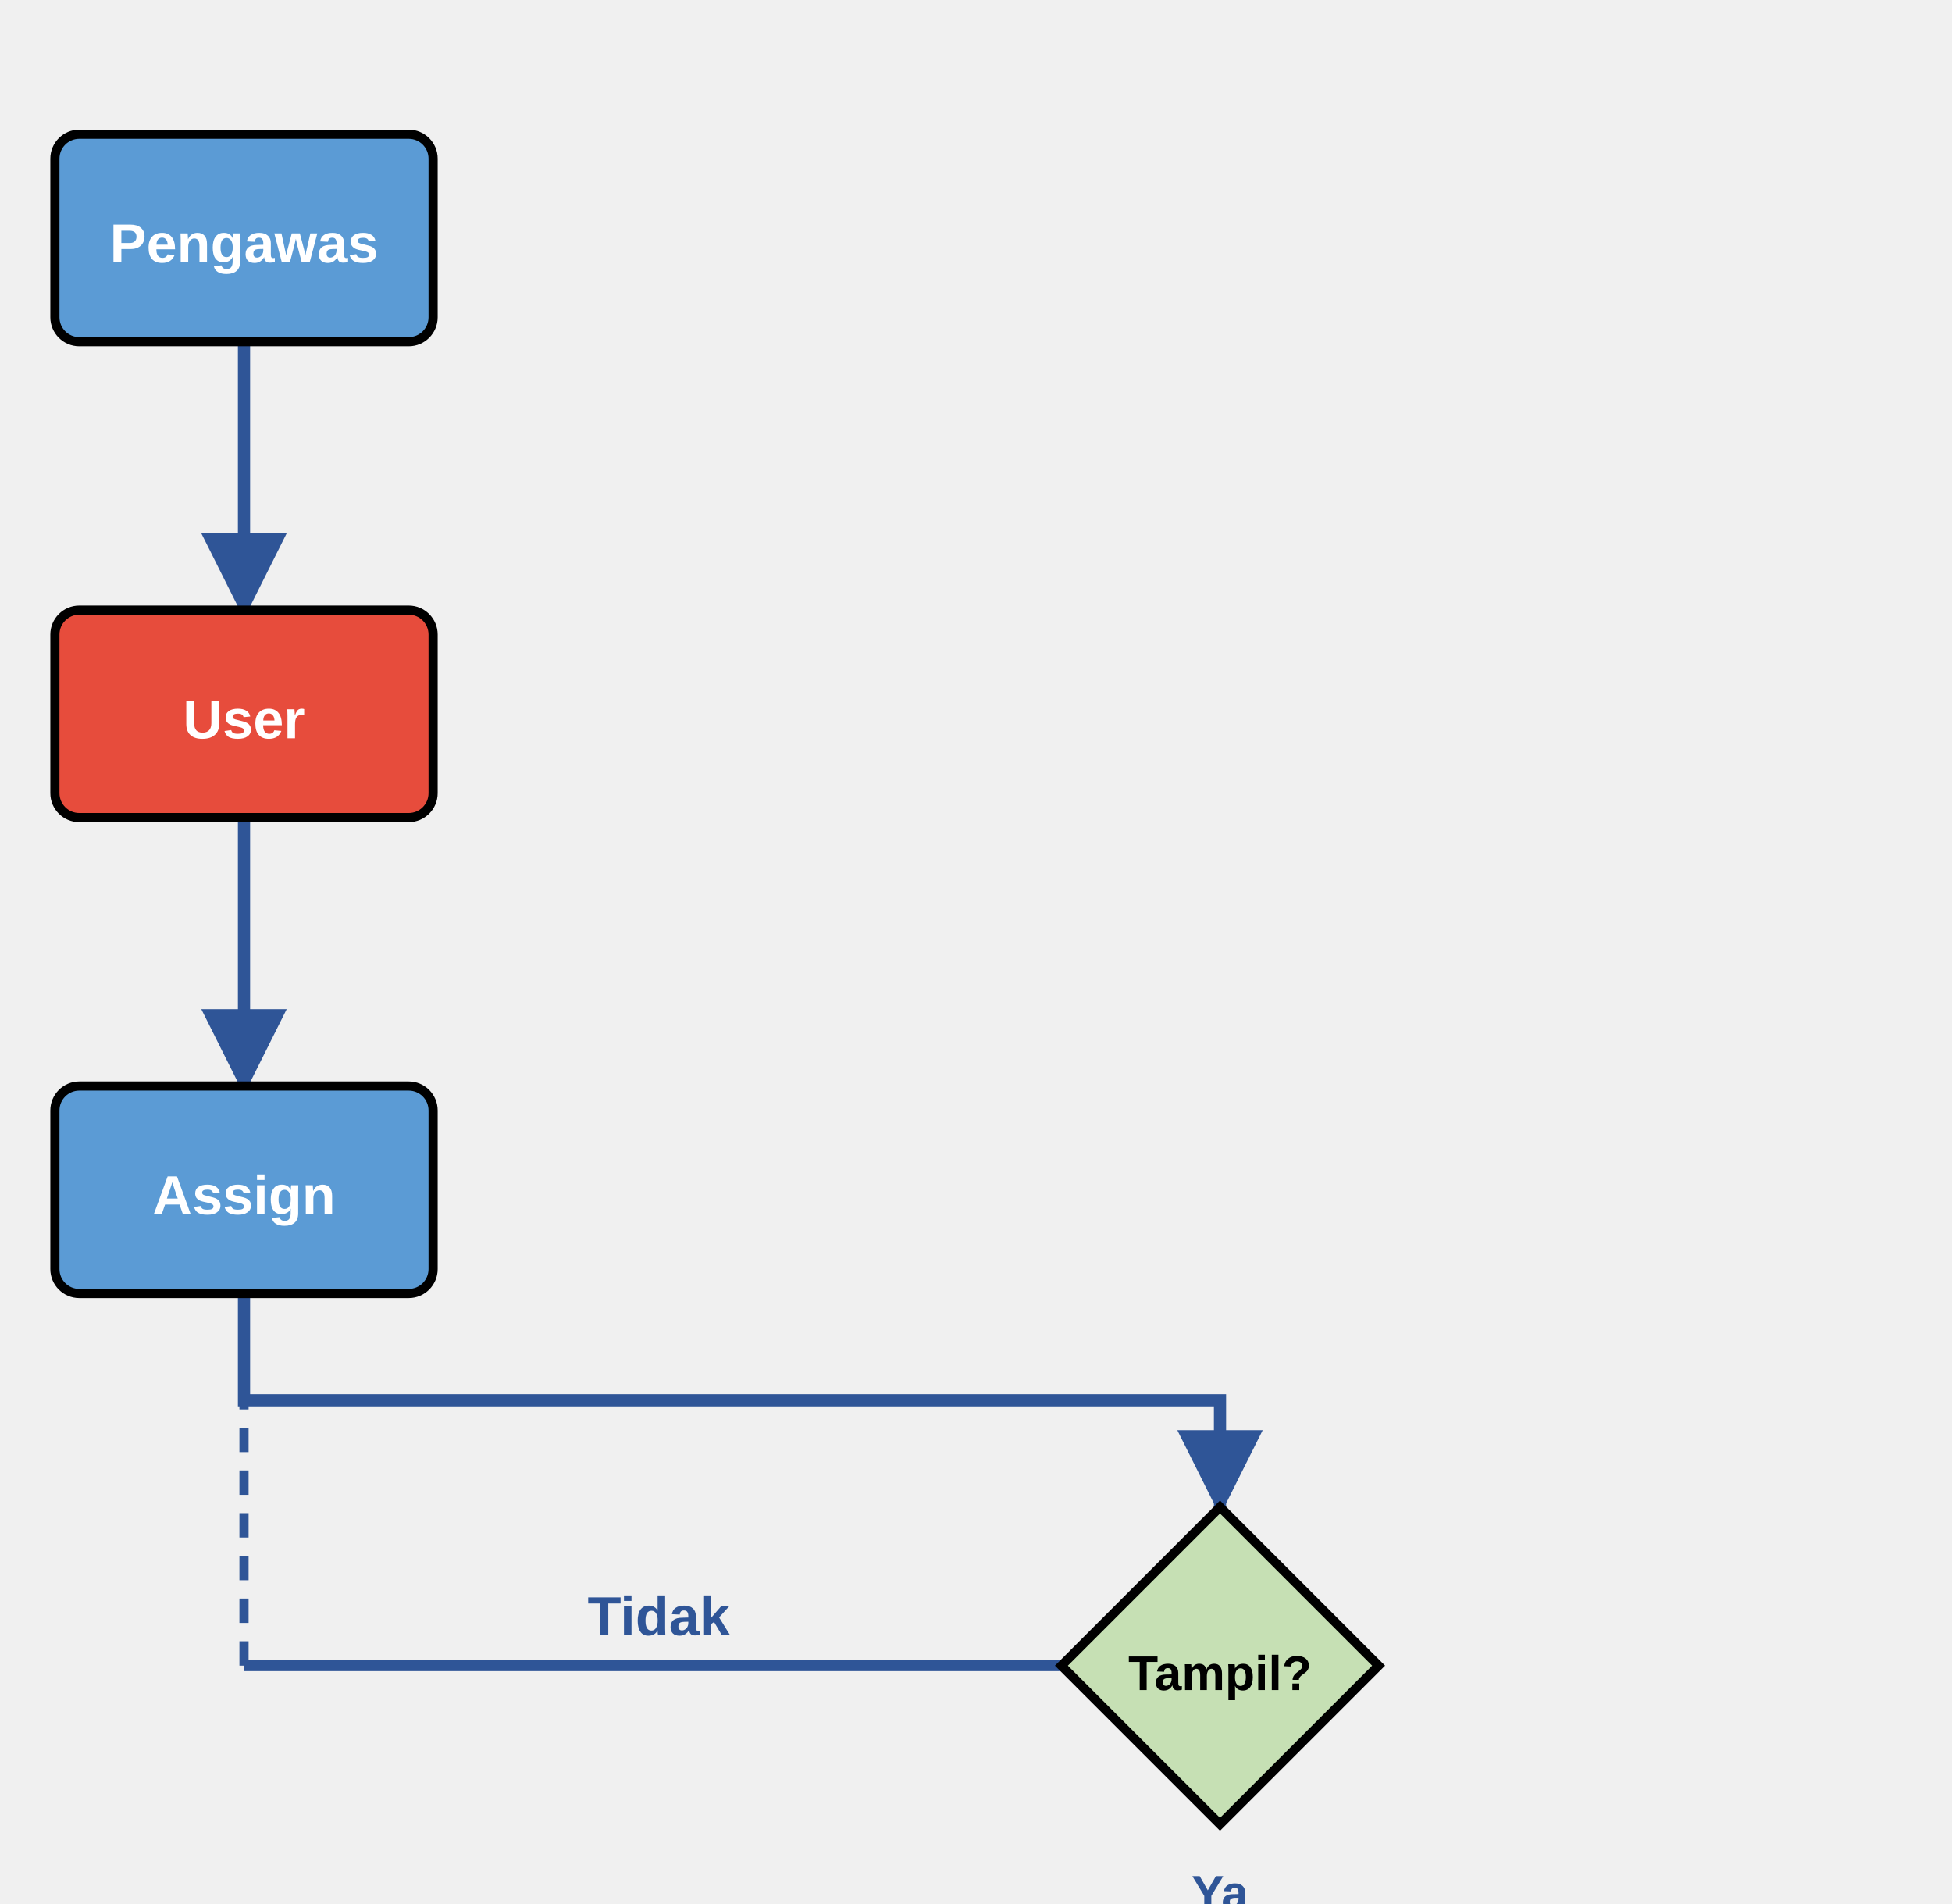
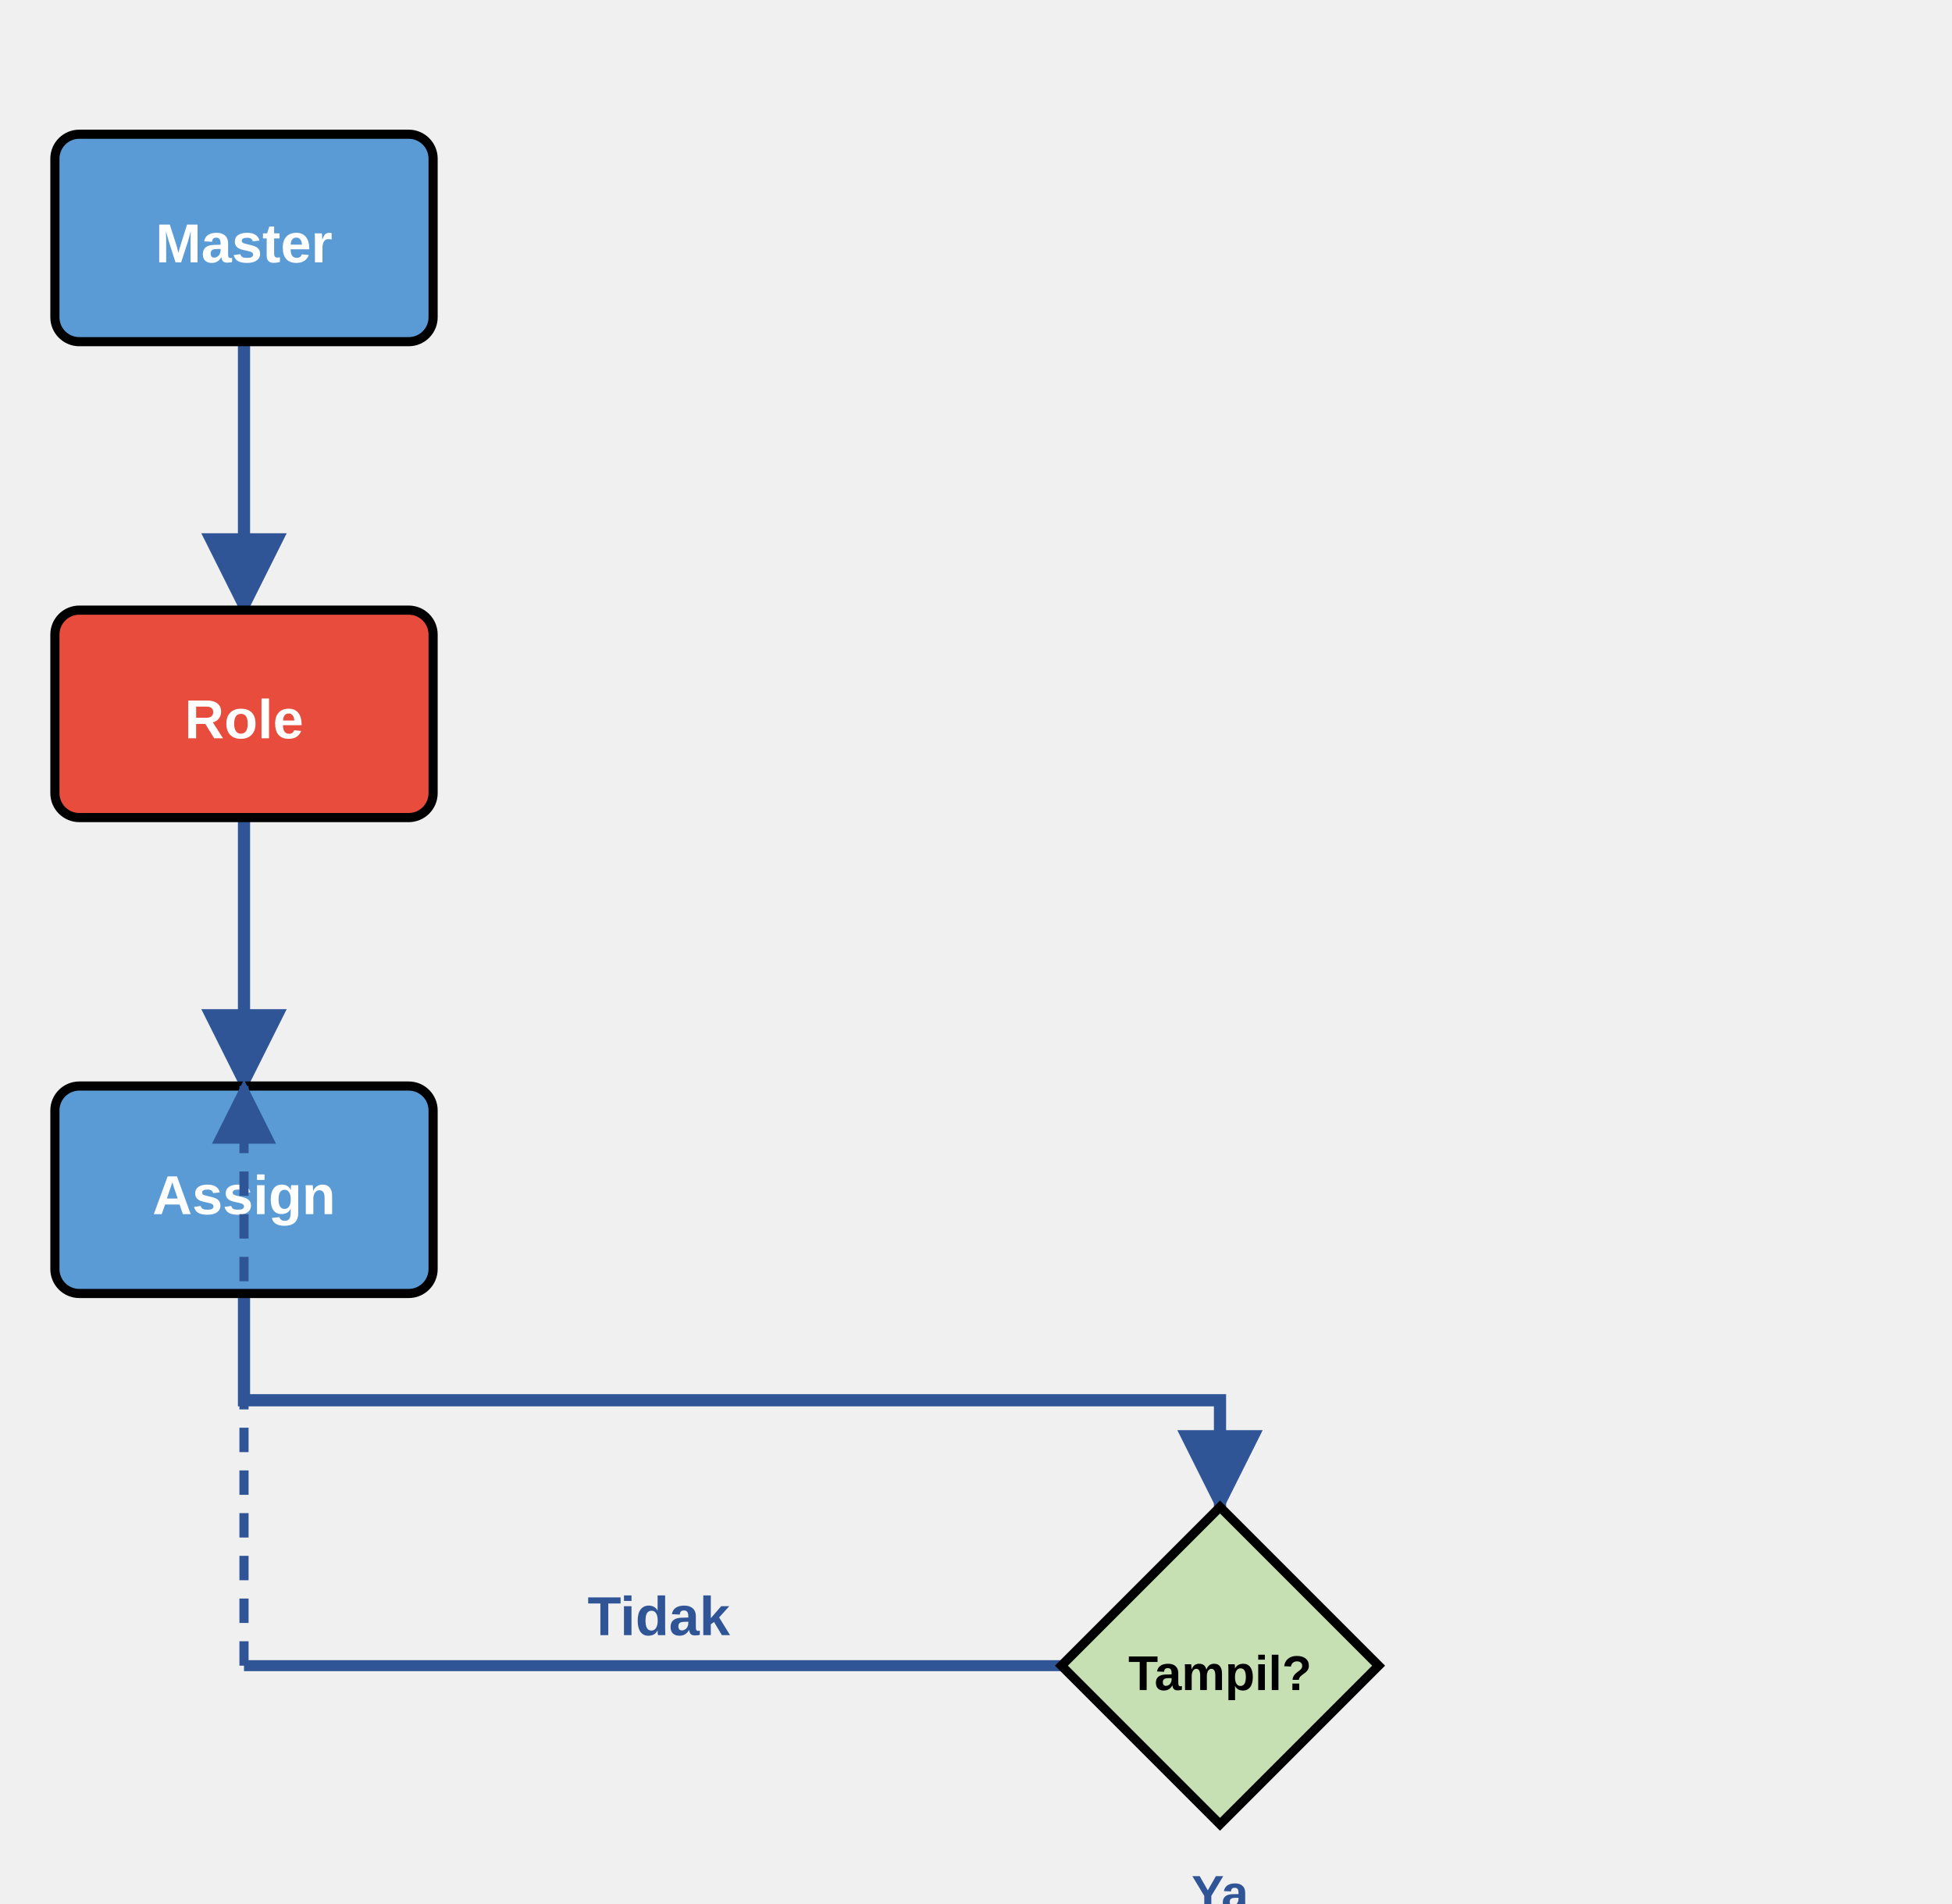
<svg xmlns="http://www.w3.org/2000/svg" width="100%" height="312" viewBox="0 0 320 312" preserveAspectRatio="xMidYMid meet">
  <defs>
    <marker id="arr-sop05penugasan" viewBox="0 0 10 10" refX="9" refY="5" markerWidth="7" markerHeight="7" orient="auto">
      <path d="M0,0 L10,5 L0,10 z" fill="#2F5597" />
    </marker>
  </defs>
  <line x1="40" y1="56" x2="40" y2="100" stroke="#2F5597" stroke-width="2" marker-end="url(#arr-sop05penugasan)" />
  <line x1="40" y1="134" x2="40" y2="178" stroke="#2F5597" stroke-width="2" marker-end="url(#arr-sop05penugasan)" />
  <path d="M40 212 L40 229.5 L200 229.5 L200 247" fill="none" stroke="#2F5597" stroke-width="2" marker-end="url(#arr-sop05penugasan)" />
-   <path d="M176 273 L40 273" fill="none" stroke="#2F5597" stroke-width="1.8" />
-   <text x="108" y="268" text-anchor="middle" font-size="9" font-weight="bold" fill="#2F5597" font-family="Arial">Tidak</text>
-   <path d="M40 273 L40 178" fill="none" stroke="#2F5597" stroke-width="1.5" stroke-dasharray="4,3" marker-end="url(#arr-sop05penugasan)" />
  <g>
    <rect x="9" y="22" width="62" height="34" rx="4" fill="#5B9BD5" stroke="#000" stroke-width="1.5" />
-     <text x="40" y="43" text-anchor="middle" font-size="9" font-weight="bold" fill="#fff" font-family="Arial">Pengawas</text>
+     <text x="40" y="43" text-anchor="middle" font-size="9" font-weight="bold" fill="#fff" font-family="Arial">Master</text>
  </g>
  <g>
    <rect x="9" y="100" width="62" height="34" rx="4" fill="#E74C3C" stroke="#000" stroke-width="1.5" />
-     <text x="40" y="121" text-anchor="middle" font-size="9" font-weight="bold" fill="#fff" font-family="Arial">User</text>
+     <text x="40" y="121" text-anchor="middle" font-size="9" font-weight="bold" fill="#fff" font-family="Arial">Role</text>
  </g>
  <g>
    <rect x="9" y="178" width="62" height="34" rx="4" fill="#5B9BD5" stroke="#000" stroke-width="1.5" />
    <text x="40" y="199" text-anchor="middle" font-size="9" font-weight="bold" fill="#fff" font-family="Arial">Assign</text>
  </g>
+   <path d="M176 273 L40 273" fill="none" stroke="#2F5597" stroke-width="1.8" />
+   <text x="108" y="268" text-anchor="middle" font-size="9" font-weight="bold" fill="#2F5597" font-family="Arial">Tidak</text>
+   <path d="M40 273 L40 178" fill="none" stroke="#2F5597" stroke-width="1.5" stroke-dasharray="4,3" marker-end="url(#arr-sop05penugasan)" />
  <g>
    <polygon points="200,247 226,273 200,299 174,273" fill="#C6E0B4" stroke="#000" stroke-width="1.5" />
    <text x="200" y="277" text-anchor="middle" font-size="8" font-weight="bold" font-family="Arial">Tampil?</text>
    <text x="200" y="313" text-anchor="middle" font-size="8" font-weight="bold" fill="#2F5597" font-family="Arial">Ya</text>
  </g>
</svg>
